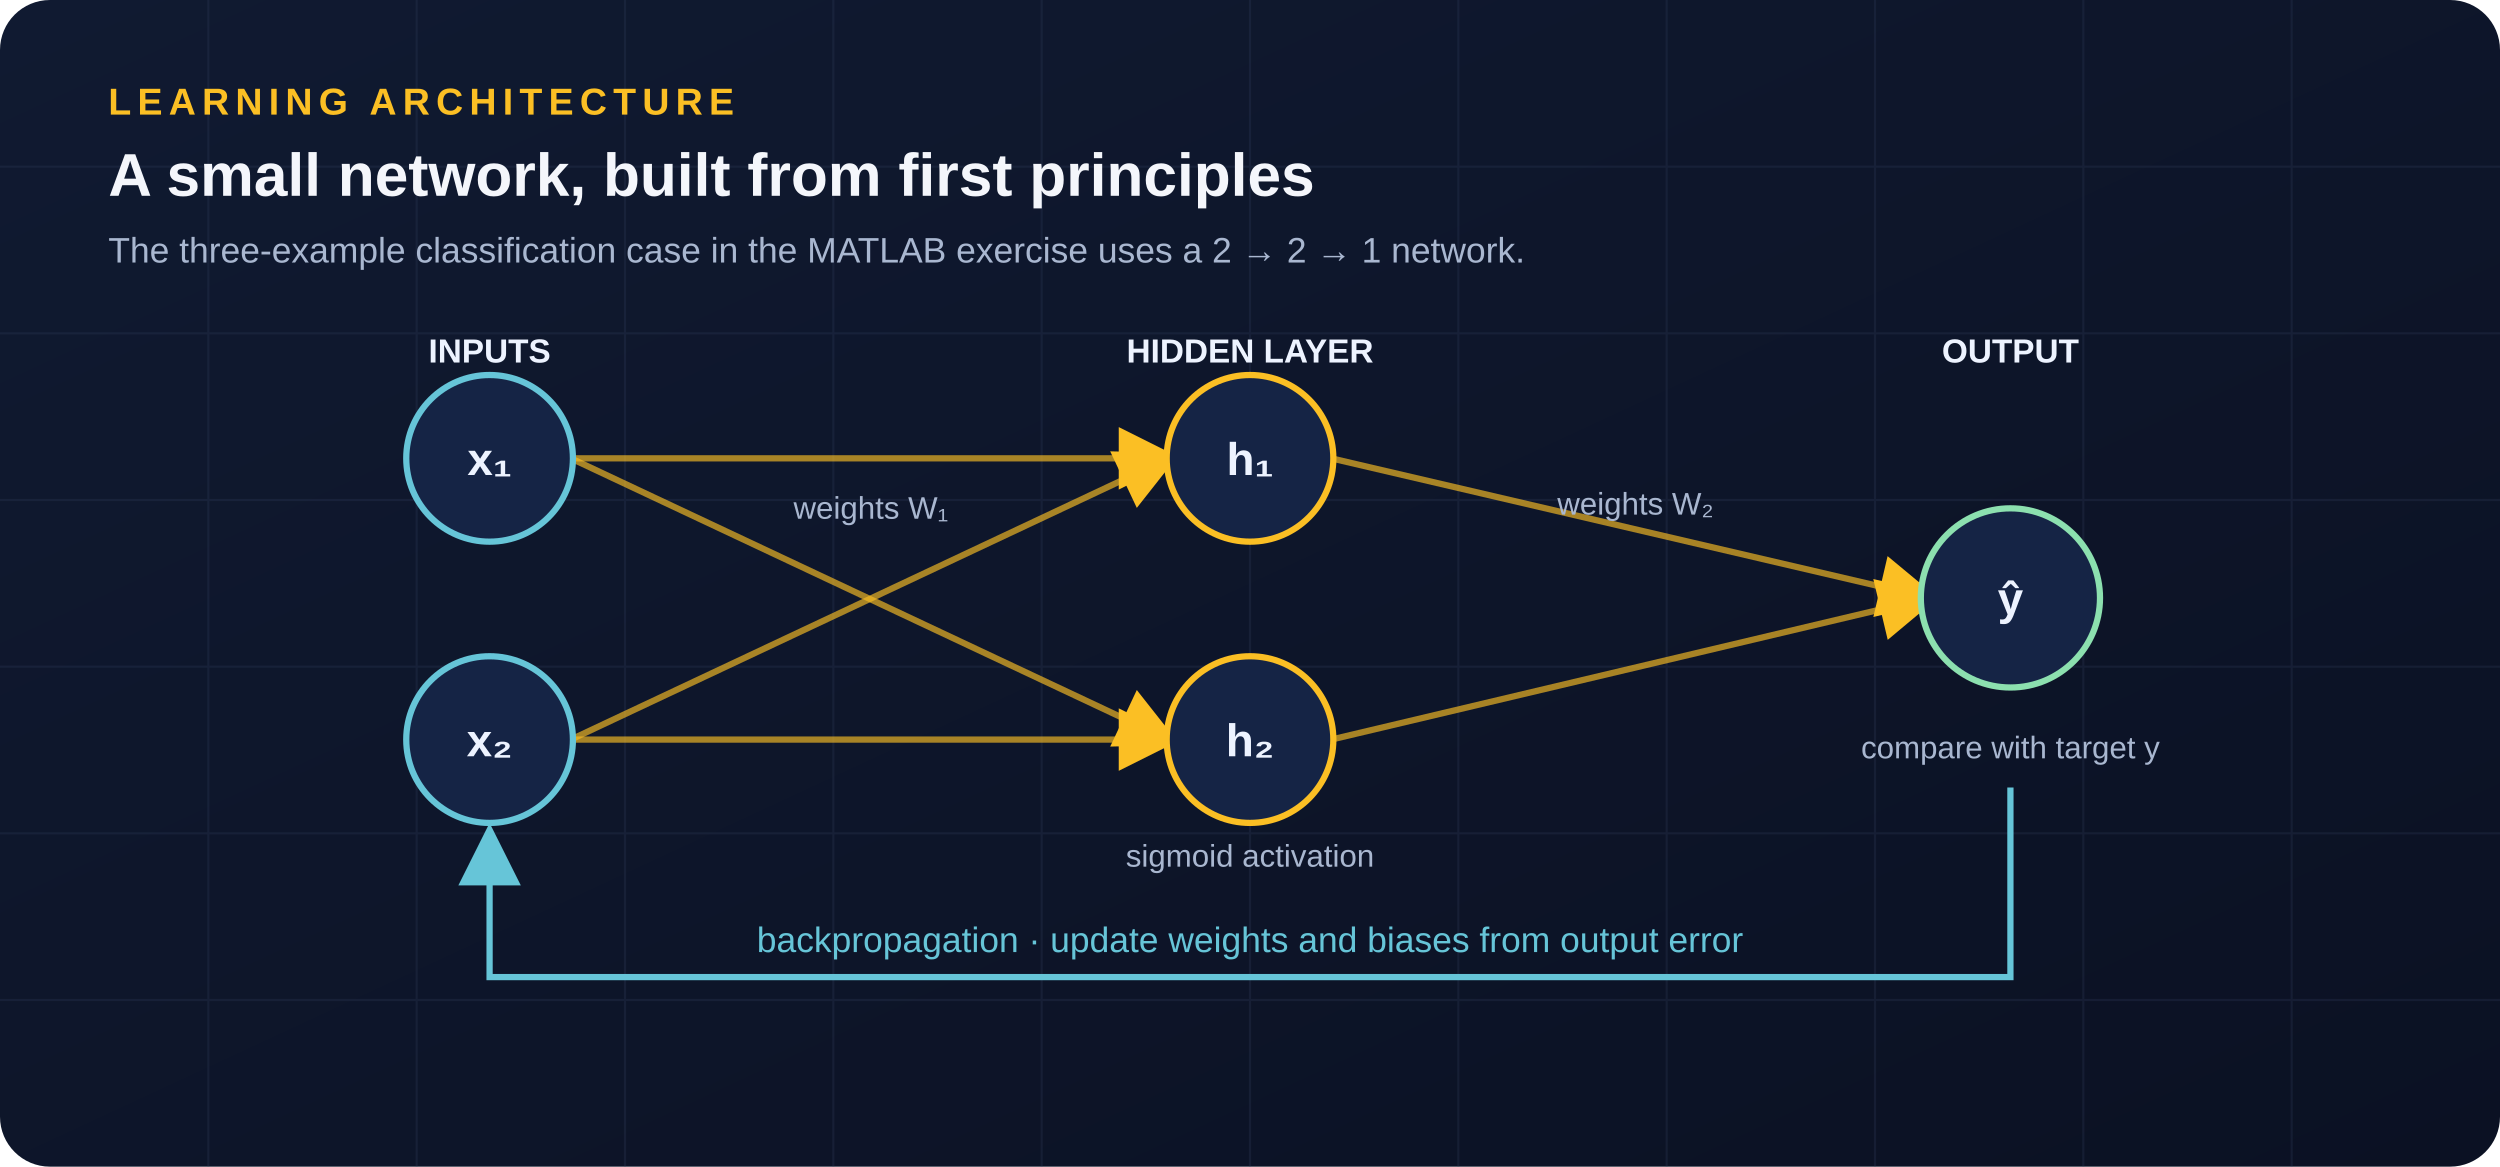
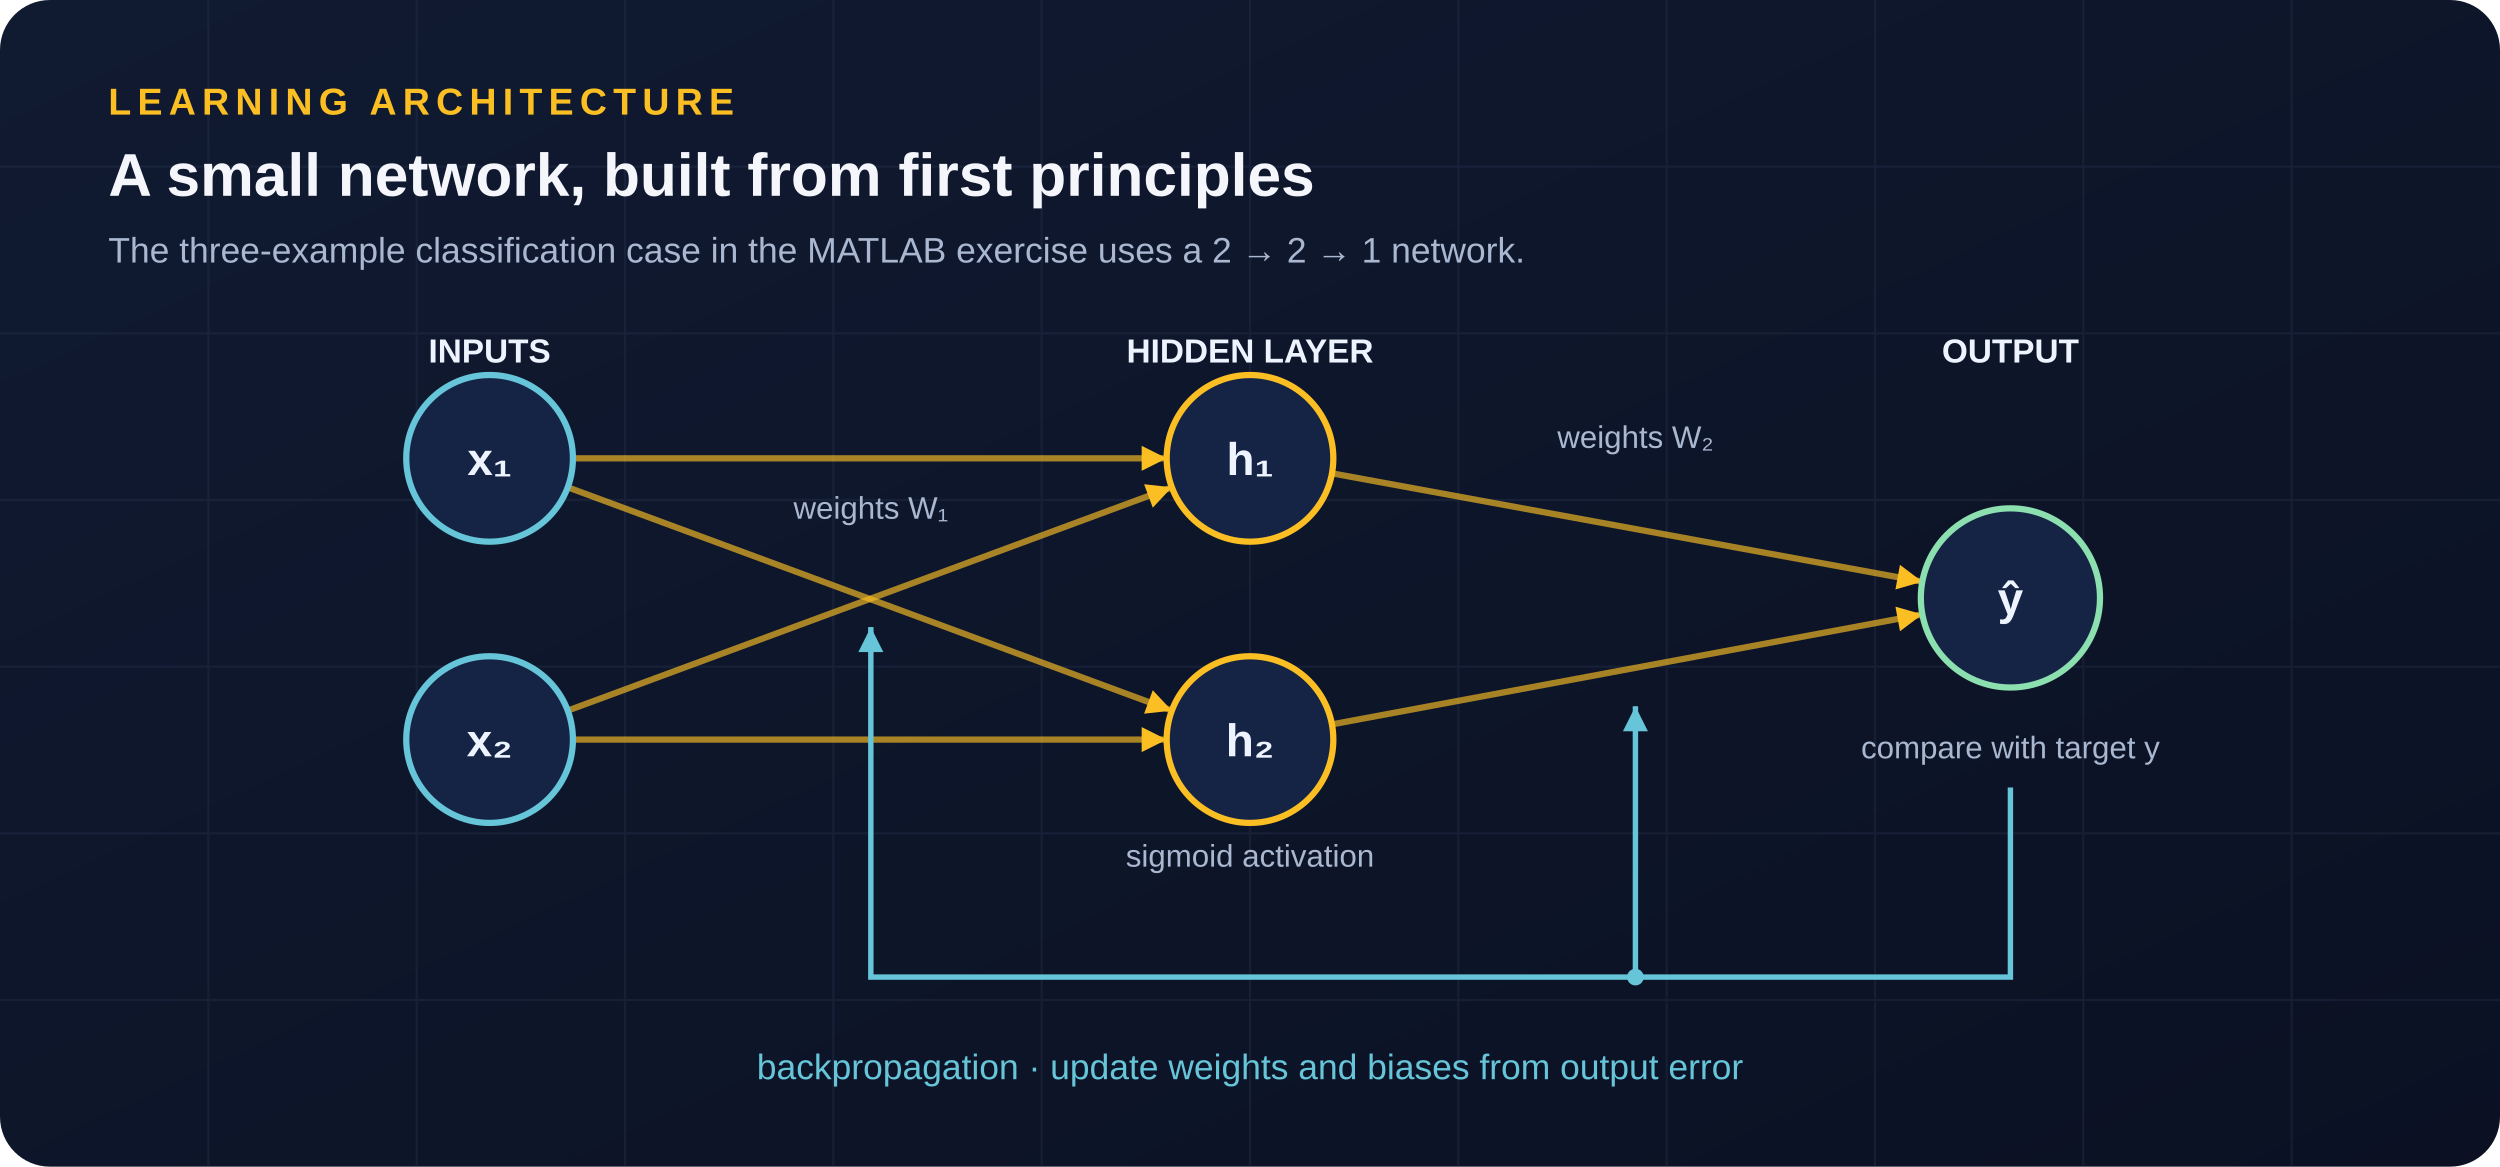
<svg xmlns="http://www.w3.org/2000/svg" viewBox="0 0 1200 560" role="img" aria-labelledby="title desc">
  <defs>
    <linearGradient id="bg" x2="1" y2="1">
      <stop stop-color="#101a31" />
      <stop offset="1" stop-color="#0b1123" />
    </linearGradient>
-     <marker id="arrow" markerWidth="10" markerHeight="10" refX="8" refY="5" orient="auto">
+     <marker id="arrow" markerUnits="userSpaceOnUse" markerWidth="12" markerHeight="12" viewBox="0 0 10 10" refX="10" refY="5" orient="auto">
      <path d="M0 0L10 5 0 10Z" fill="#fbbf24" />
    </marker>
-     <marker id="back" markerWidth="10" markerHeight="10" refX="8" refY="5" orient="auto">
+     <marker id="back" markerUnits="userSpaceOnUse" markerWidth="12" markerHeight="12" viewBox="0 0 10 10" refX="10" refY="5" orient="auto">
      <path d="M0 0L10 5 0 10Z" fill="#66c5d8" />
    </marker>
  </defs>
  <rect width="1200" height="560" rx="24" fill="url(#bg)" />
  <g stroke="#33405f" opacity=".25">
    <path d="M0 80H1200M0 160H1200M0 240H1200M0 320H1200M0 400H1200M0 480H1200M100 0V560M200 0V560M300 0V560M400 0V560M500 0V560M600 0V560M700 0V560M800 0V560M900 0V560M1000 0V560M1100 0V560" />
  </g>
  <text x="52" y="55" fill="#fbbf24" font-family="Segoe UI,Arial,sans-serif" font-weight="700" font-size="18" letter-spacing="3">LEARNING ARCHITECTURE</text>
  <text x="52" y="94" fill="#f4f6fb" font-family="Segoe UI,Arial,sans-serif" font-weight="700" font-size="29">A small network, built from first principles</text>
  <text x="52" y="126" fill="#a9b7d0" font-family="Segoe UI,Arial,sans-serif" font-size="17">The three-example classification case in the MATLAB exercise uses a 2 → 2 → 1 network.</text>
  <g fill="none" stroke="#fbbf24" stroke-opacity=".65" stroke-width="3" marker-end="url(#arrow)">
-     <path d="M274 220L561 220" />
-     <path d="M274 220L561 355" />
-     <path d="M274 355L561 220" />
-     <path d="M274 355L561 355" />
-     <path d="M639 220L926 287" />
-     <path d="M639 355L926 287" />
+     <path d="M275 220L560 220" />
+     <path d="M272.5 233.9L562.5 341.1" />
+     <path d="M272.5 341.1L562.5 233.9" />
+     <path d="M275 355L560 355" />
+     <path d="M639.3 227.2L922.7 279.2" />
+     <path d="M639.3 347.7L922.7 294.9" />
  </g>
  <g font-family="Segoe UI,Arial,sans-serif" text-anchor="middle">
    <g fill="#edf3ff" font-size="16" font-weight="700">
      <text x="235" y="174">INPUTS</text>
      <text x="600" y="174">HIDDEN LAYER</text>
      <text x="965" y="174">OUTPUT</text>
    </g>
    <g fill="#152445" stroke="#66c5d8" stroke-width="3">
      <circle cx="235" cy="220" r="40" />
      <circle cx="235" cy="355" r="40" />
    </g>
    <g fill="#152445" stroke="#fbbf24" stroke-width="3">
      <circle cx="600" cy="220" r="40" />
      <circle cx="600" cy="355" r="40" />
    </g>
    <circle cx="965" cy="287" r="43" fill="#152445" stroke="#8ce0af" stroke-width="3" />
    <g fill="#edf3ff" font-size="22" font-weight="700">
      <text x="235" y="228">x₁</text>
      <text x="235" y="363">x₂</text>
      <text x="600" y="228">h₁</text>
      <text x="600" y="363">h₂</text>
      <text x="965" y="295">ŷ</text>
    </g>
    <g fill="#a9b7d0" font-size="15">
      <text x="418" y="249">weights W₁</text>
-       <text x="785" y="247">weights W₂</text>
+       <text x="785" y="215">weights W₂</text>
      <text x="600" y="416">sigmoid activation</text>
      <text x="965" y="364">compare with target y</text>
    </g>
  </g>
-   <path d="M965 378V469H600H235V401" fill="none" stroke="#66c5d8" stroke-width="3" marker-end="url(#back)" />
-   <text x="600" y="457" fill="#66c5d8" font-family="Segoe UI,Arial,sans-serif" font-size="17" text-anchor="middle">backpropagation · update weights and biases from output error</text>
+   <path d="M965 378V469H418V301" fill="none" stroke="#66c5d8" stroke-width="2.6" marker-end="url(#back)" />
+   <path d="M785 469V339" fill="none" stroke="#66c5d8" stroke-width="2.6" marker-end="url(#back)" />
+   <circle cx="785" cy="469" r="4" fill="#66c5d8" />
+   <text x="600" y="518" fill="#66c5d8" font-family="Segoe UI,Arial,sans-serif" font-size="17" text-anchor="middle">backpropagation · update weights and biases from output error</text>
</svg>
